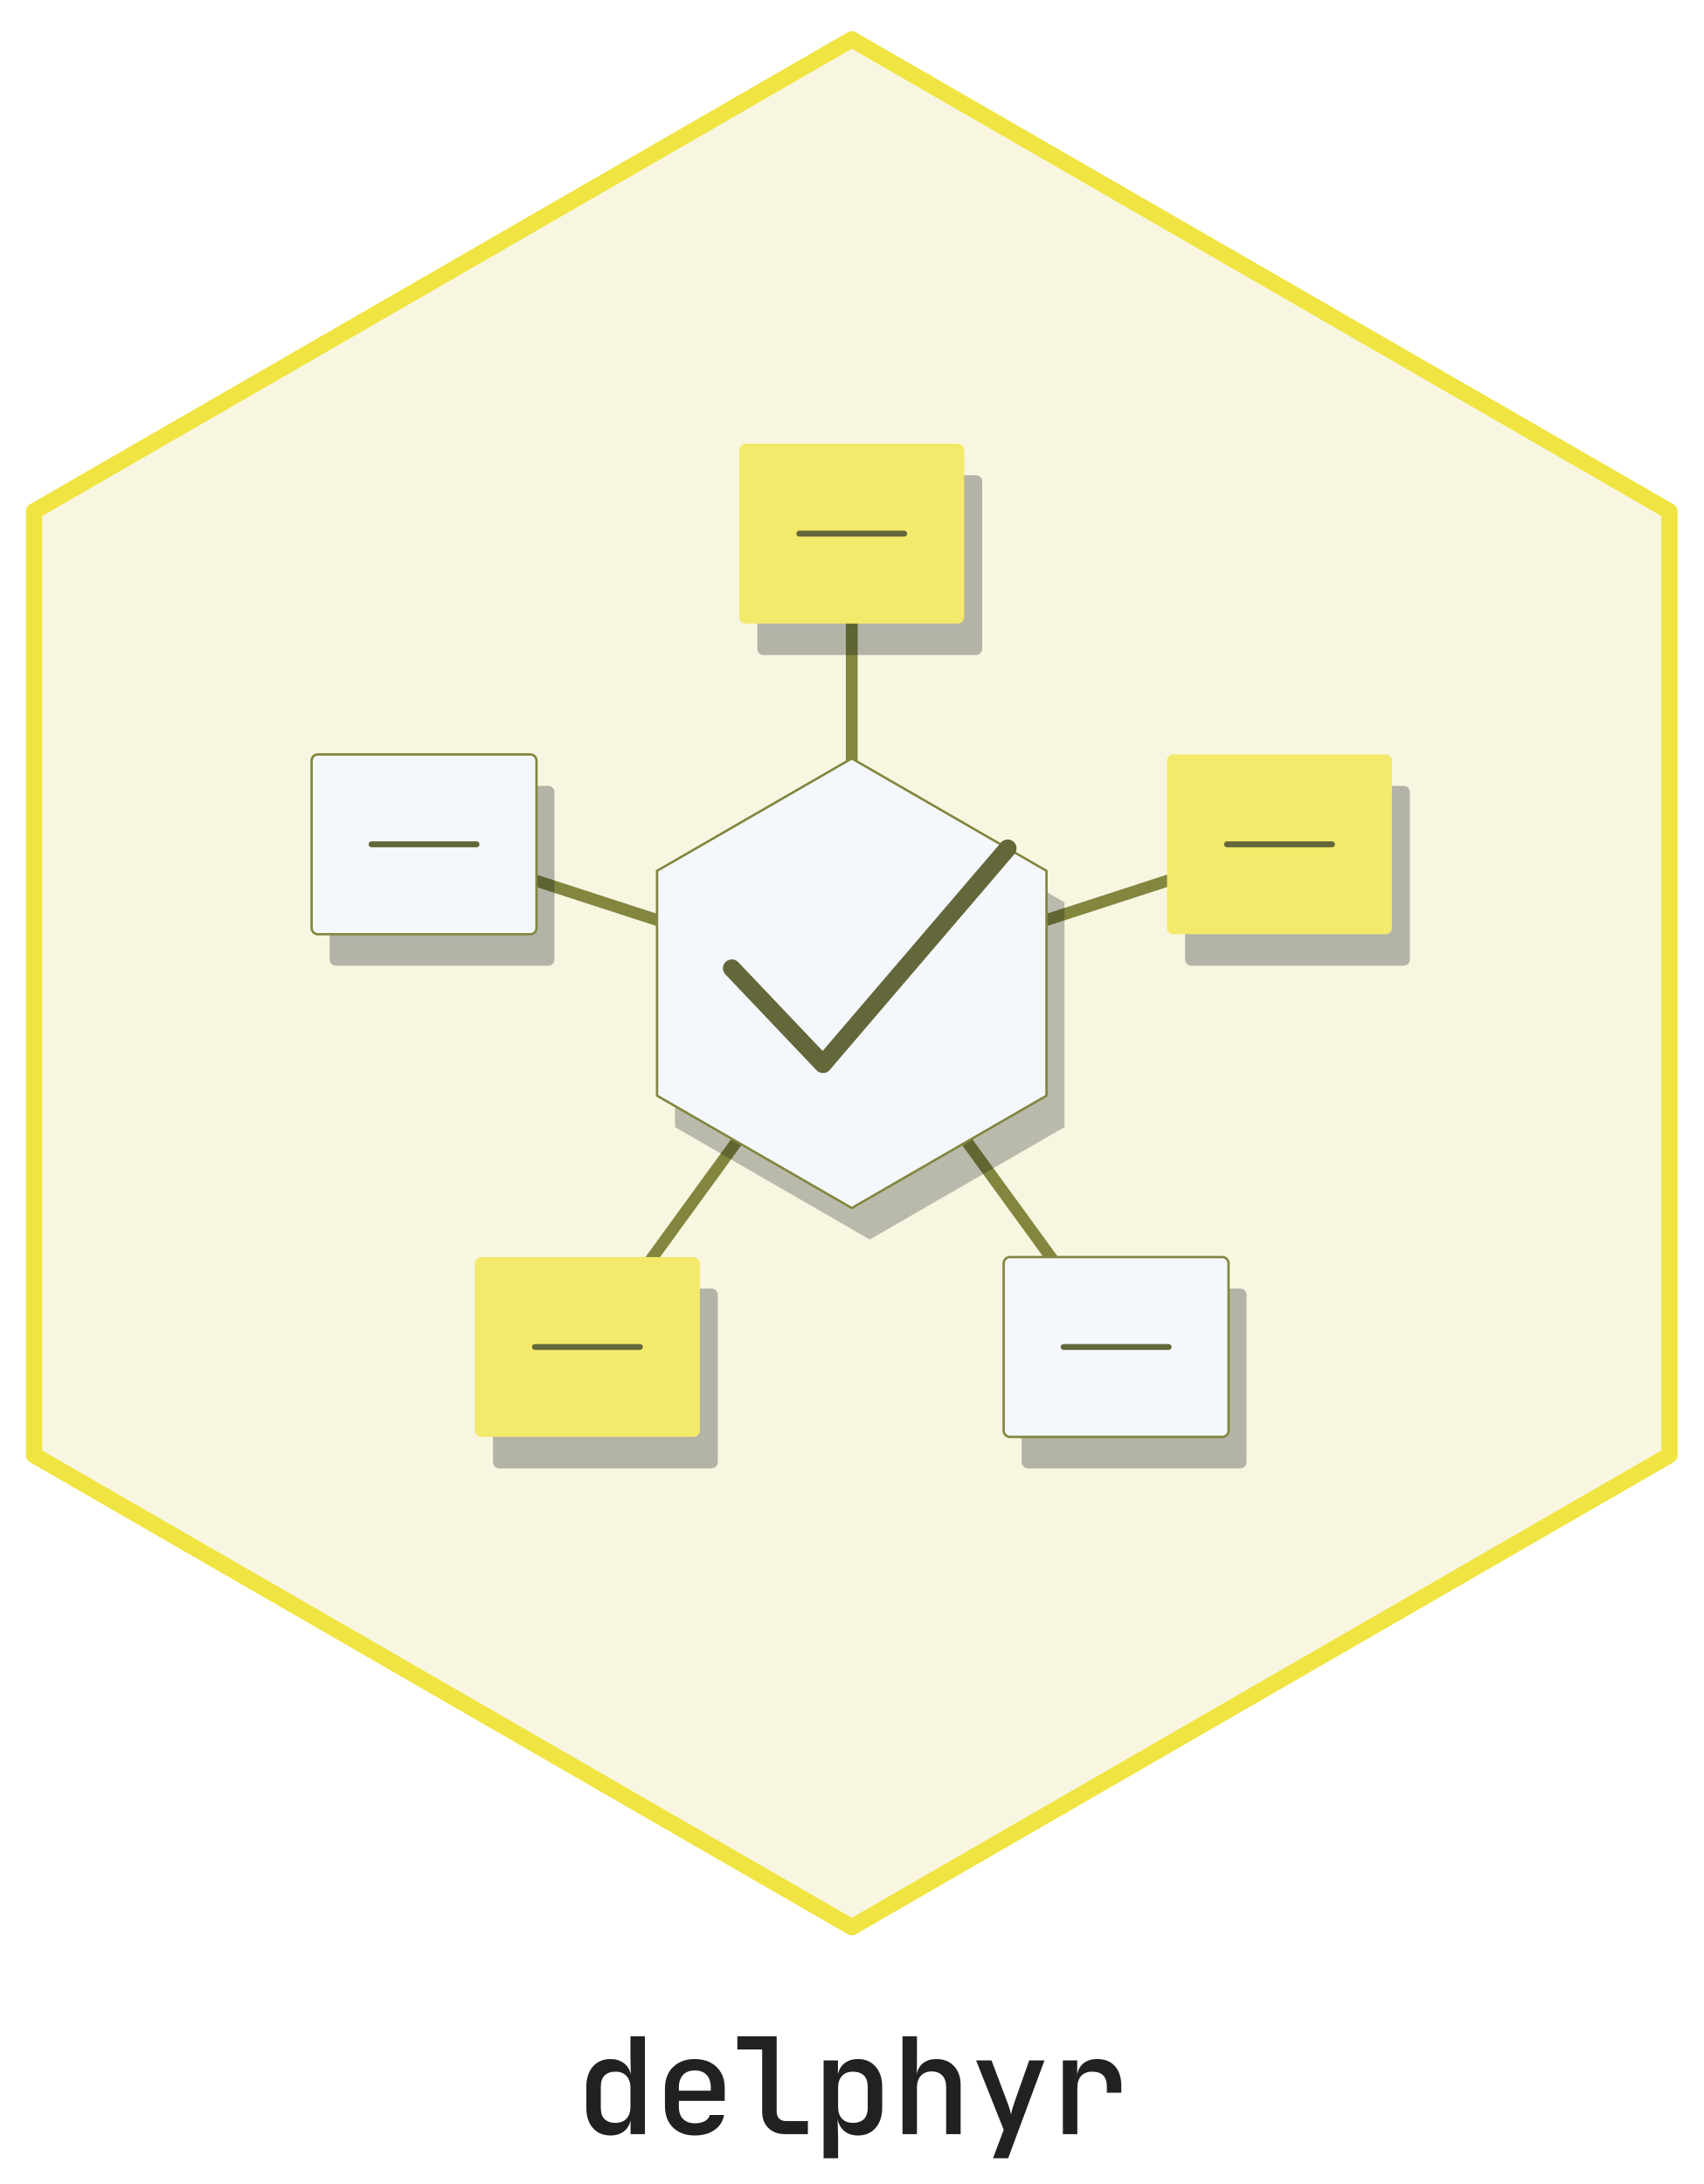
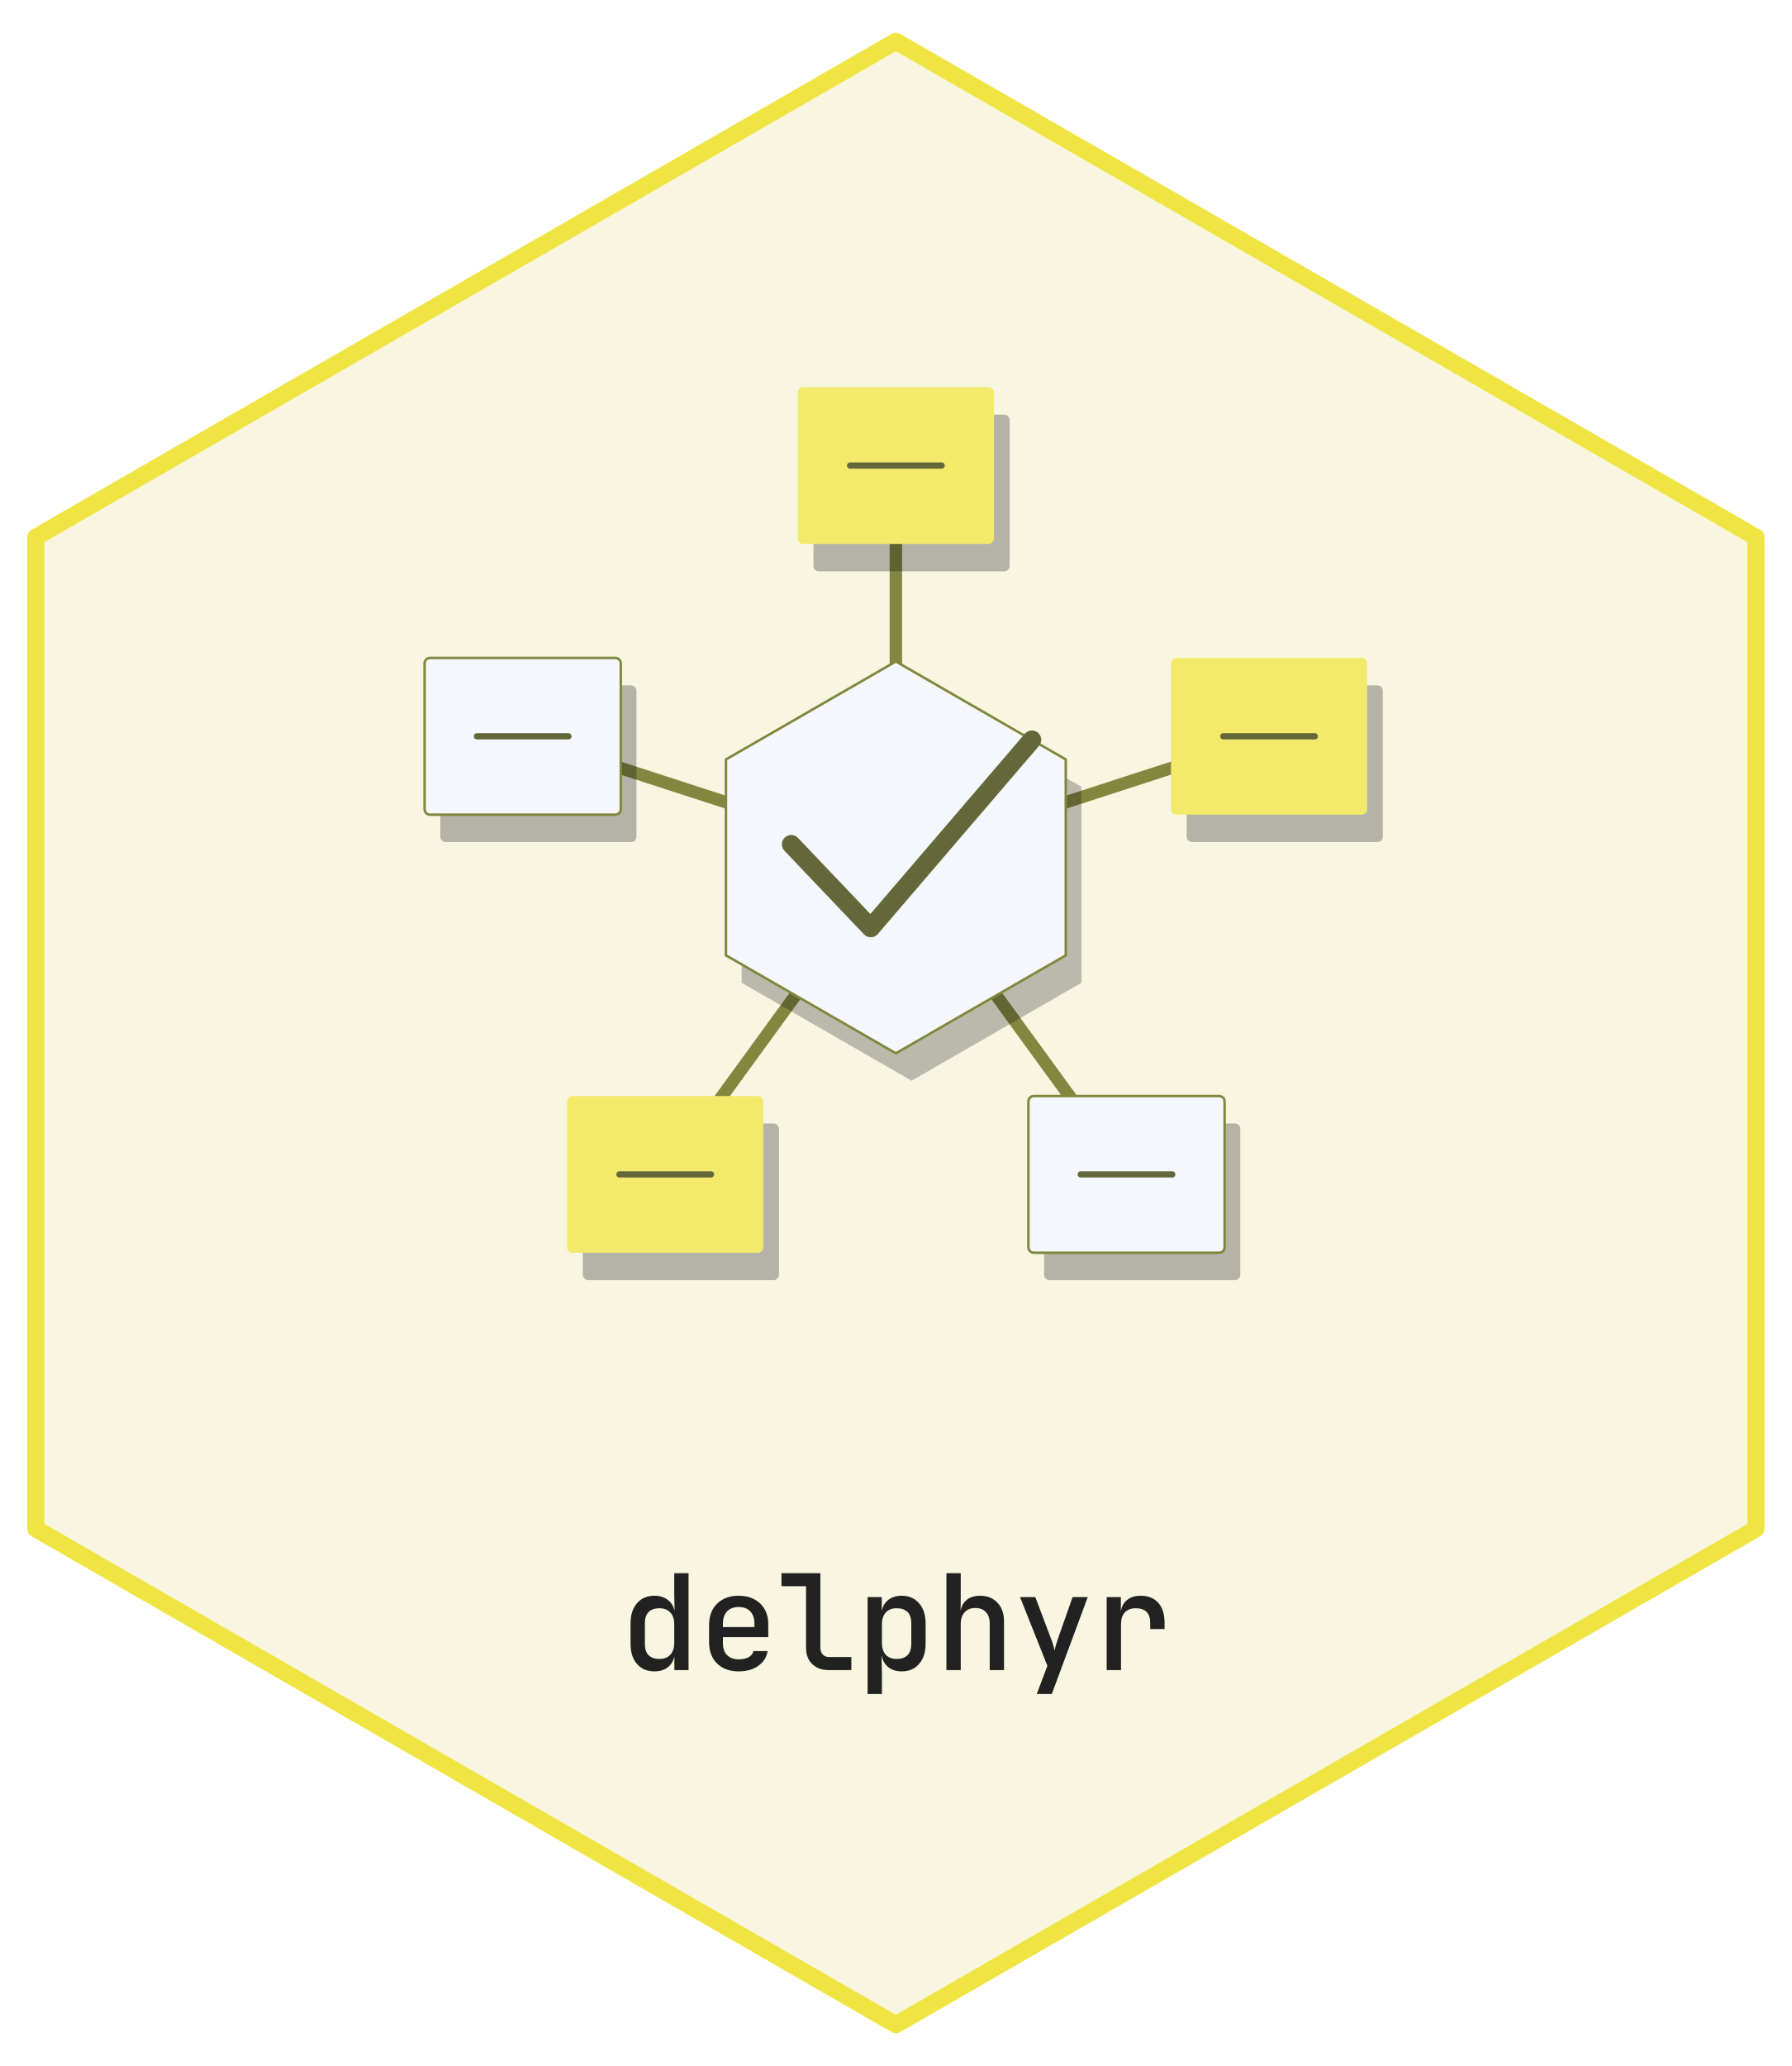
- <svg xmlns="http://www.w3.org/2000/svg" xmlns:xlink="http://www.w3.org/1999/xlink" width="432pt" height="554pt" viewBox="0 0 432 554">
+ <svg xmlns="http://www.w3.org/2000/svg" xmlns:xlink="http://www.w3.org/1999/xlink" width="432pt" height="498pt" viewBox="0 0 432 498">
  <defs>
    <g>
      <g id="glyph-0-0">
-         <path d="M 8.812 0.344 C 6.945 0.344 5.457 -0.289 4.344 -1.562 C 3.238 -2.832 2.688 -4.547 2.688 -6.703 L 2.688 -11.969 C 2.688 -14.145 3.238 -15.867 4.344 -17.141 C 5.457 -18.41 6.945 -19.047 8.812 -19.047 C 10.145 -19.047 11.27 -18.703 12.188 -18.016 C 13.102 -17.336 13.695 -16.383 13.969 -15.156 L 13.875 -19.484 L 13.875 -24.812 L 17.547 -24.812 L 17.547 0 L 13.906 0 L 13.906 -3.531 C 13.656 -2.312 13.082 -1.359 12.188 -0.672 C 11.289 0.004 10.164 0.344 8.812 0.344 Z M 10.094 -2.859 C 11.27 -2.859 12.191 -3.211 12.859 -3.922 C 13.535 -4.641 13.875 -5.656 13.875 -6.969 L 13.875 -11.766 C 13.875 -13.055 13.535 -14.055 12.859 -14.766 C 12.191 -15.484 11.27 -15.844 10.094 -15.844 C 8.914 -15.844 8 -15.531 7.344 -14.906 C 6.688 -14.281 6.359 -13.289 6.359 -11.938 L 6.359 -6.797 C 6.359 -5.41 6.688 -4.406 7.344 -3.781 C 8 -3.164 8.914 -2.859 10.094 -2.859 Z M 10.094 -2.859 " />
+         <path d="M 8.281 0.312 C 6.531 0.312 5.133 -0.281 4.094 -1.469 C 3.051 -2.664 2.531 -4.273 2.531 -6.297 L 2.531 -11.266 C 2.531 -13.316 3.051 -14.938 4.094 -16.125 C 5.133 -17.32 6.531 -17.922 8.281 -17.922 C 9.539 -17.922 10.602 -17.598 11.469 -16.953 C 12.332 -16.316 12.895 -15.422 13.156 -14.266 L 13.062 -18.344 L 13.062 -23.359 L 16.516 -23.359 L 16.516 0 L 13.094 0 L 13.094 -3.328 C 12.852 -2.172 12.312 -1.273 11.469 -0.641 C 10.625 -0.004 9.562 0.312 8.281 0.312 Z M 9.5 -2.688 C 10.613 -2.688 11.484 -3.02 12.109 -3.688 C 12.742 -4.363 13.062 -5.32 13.062 -6.562 L 13.062 -11.078 C 13.062 -12.285 12.742 -13.223 12.109 -13.891 C 11.484 -14.566 10.613 -14.906 9.5 -14.906 C 8.395 -14.906 7.531 -14.613 6.906 -14.031 C 6.289 -13.445 5.984 -12.516 5.984 -11.234 L 5.984 -6.406 C 5.984 -5.102 6.289 -4.156 6.906 -3.562 C 7.531 -2.977 8.395 -2.688 9.5 -2.688 Z M 9.5 -2.688 " />
      </g>
      <g id="glyph-0-1">
-         <path d="M 10.203 0.344 C 7.91 0.344 6.07 -0.32 4.688 -1.656 C 3.312 -3 2.625 -4.828 2.625 -7.141 L 2.625 -11.562 C 2.625 -13.875 3.312 -15.695 4.688 -17.031 C 6.07 -18.375 7.91 -19.047 10.203 -19.047 C 11.742 -19.047 13.078 -18.742 14.203 -18.141 C 15.336 -17.535 16.219 -16.688 16.844 -15.594 C 17.469 -14.508 17.781 -13.242 17.781 -11.797 L 17.781 -8.438 L 6.156 -8.438 L 6.156 -6.906 C 6.156 -5.594 6.516 -4.57 7.234 -3.844 C 7.961 -3.113 8.953 -2.75 10.203 -2.75 C 11.223 -2.75 12.07 -2.938 12.75 -3.312 C 13.426 -3.688 13.832 -4.203 13.969 -4.859 L 17.609 -4.859 C 17.359 -3.273 16.555 -2.008 15.203 -1.062 C 13.859 -0.125 12.191 0.344 10.203 0.344 Z M 6.156 -11.797 L 6.156 -11.016 L 14.25 -11.016 L 14.25 -11.828 C 14.25 -13.211 13.895 -14.281 13.188 -15.031 C 12.488 -15.781 11.492 -16.156 10.203 -16.156 C 8.91 -16.156 7.91 -15.773 7.203 -15.016 C 6.504 -14.254 6.156 -13.18 6.156 -11.797 Z M 6.156 -11.797 " />
+         <path d="M 9.594 0.312 C 7.445 0.312 5.723 -0.312 4.422 -1.562 C 3.117 -2.82 2.469 -4.539 2.469 -6.719 L 2.469 -10.875 C 2.469 -13.051 3.117 -14.77 4.422 -16.031 C 5.723 -17.289 7.445 -17.922 9.594 -17.922 C 11.051 -17.922 12.312 -17.633 13.375 -17.062 C 14.438 -16.5 15.258 -15.707 15.844 -14.688 C 16.438 -13.664 16.734 -12.473 16.734 -11.109 L 16.734 -7.938 L 5.797 -7.938 L 5.797 -6.5 C 5.797 -5.258 6.133 -4.297 6.812 -3.609 C 7.5 -2.93 8.426 -2.594 9.594 -2.594 C 10.562 -2.594 11.363 -2.766 12 -3.109 C 12.633 -3.461 13.02 -3.953 13.156 -4.578 L 16.578 -4.578 C 16.336 -3.086 15.582 -1.898 14.312 -1.016 C 13.051 -0.129 11.477 0.312 9.594 0.312 Z M 5.797 -11.109 L 5.797 -10.375 L 13.406 -10.375 L 13.406 -11.141 C 13.406 -12.441 13.07 -13.441 12.406 -14.141 C 11.75 -14.848 10.812 -15.203 9.594 -15.203 C 8.383 -15.203 7.445 -14.844 6.781 -14.125 C 6.125 -13.414 5.797 -12.41 5.797 -11.109 Z M 5.797 -11.109 " />
      </g>
      <g id="glyph-0-2">
-         <path d="M 13.094 0 C 11.32 0 9.91 -0.516 8.859 -1.547 C 7.805 -2.578 7.281 -3.953 7.281 -5.672 L 7.281 -21.484 L 0.984 -21.484 L 0.984 -24.812 L 10.953 -24.812 L 10.953 -5.75 C 10.953 -5 11.156 -4.406 11.562 -3.969 C 11.969 -3.539 12.52 -3.328 13.219 -3.328 L 18.875 -3.328 L 18.875 0 Z M 13.094 0 " />
+         <path d="M 12.312 0 C 10.656 0 9.328 -0.484 8.328 -1.453 C 7.336 -2.422 6.844 -3.719 6.844 -5.344 L 6.844 -20.219 L 0.922 -20.219 L 0.922 -23.359 L 10.297 -23.359 L 10.297 -5.406 C 10.297 -4.707 10.488 -4.156 10.875 -3.75 C 11.258 -3.344 11.785 -3.141 12.453 -3.141 L 17.766 -3.141 L 17.766 0 Z M 12.312 0 " />
      </g>
      <g id="glyph-0-3">
-         <path d="M 2.859 6.125 L 2.859 -18.703 L 6.5 -18.703 L 6.5 -15.156 C 6.75 -16.383 7.316 -17.336 8.203 -18.016 C 9.098 -18.703 10.227 -19.047 11.594 -19.047 C 13.445 -19.047 14.93 -18.406 16.047 -17.125 C 17.16 -15.844 17.719 -14.133 17.719 -12 L 17.719 -6.734 C 17.719 -4.578 17.16 -2.859 16.047 -1.578 C 14.93 -0.297 13.445 0.344 11.594 0.344 C 10.227 0.344 9.094 -0.008 8.188 -0.719 C 7.281 -1.438 6.703 -2.422 6.453 -3.672 L 6.422 -3.672 L 6.531 0.781 L 6.531 6.125 Z M 10.297 -2.859 C 11.473 -2.859 12.391 -3.164 13.047 -3.781 C 13.711 -4.406 14.047 -5.41 14.047 -6.797 L 14.047 -11.938 C 14.047 -13.289 13.711 -14.281 13.047 -14.906 C 12.391 -15.531 11.473 -15.844 10.297 -15.844 C 9.117 -15.844 8.195 -15.484 7.531 -14.766 C 6.863 -14.055 6.531 -13.055 6.531 -11.766 L 6.531 -6.969 C 6.531 -5.656 6.863 -4.641 7.531 -3.922 C 8.195 -3.211 9.117 -2.859 10.297 -2.859 Z M 10.297 -2.859 " />
+         <path d="M 2.688 5.766 L 2.688 -17.594 L 6.109 -17.594 L 6.109 -14.266 C 6.348 -15.422 6.883 -16.316 7.719 -16.953 C 8.562 -17.598 9.625 -17.922 10.906 -17.922 C 12.656 -17.922 14.051 -17.316 15.094 -16.109 C 16.145 -14.898 16.672 -13.297 16.672 -11.297 L 16.672 -6.344 C 16.672 -4.312 16.145 -2.691 15.094 -1.484 C 14.051 -0.285 12.656 0.312 10.906 0.312 C 9.625 0.312 8.555 -0.02 7.703 -0.688 C 6.859 -1.363 6.316 -2.285 6.078 -3.453 L 6.047 -3.453 L 6.141 0.734 L 6.141 5.766 Z M 9.703 -2.688 C 10.805 -2.688 11.664 -2.977 12.281 -3.562 C 12.906 -4.156 13.219 -5.102 13.219 -6.406 L 13.219 -11.234 C 13.219 -12.516 12.906 -13.445 12.281 -14.031 C 11.664 -14.613 10.805 -14.906 9.703 -14.906 C 8.586 -14.906 7.711 -14.566 7.078 -13.891 C 6.453 -13.223 6.141 -12.285 6.141 -11.078 L 6.141 -6.562 C 6.141 -5.32 6.453 -4.363 7.078 -3.688 C 7.711 -3.02 8.586 -2.688 9.703 -2.688 Z M 9.703 -2.688 " />
      </g>
      <g id="glyph-0-4">
-         <path d="M 2.859 0 L 2.859 -24.812 L 6.531 -24.812 L 6.531 -18.703 L 6.5 -15.125 C 6.676 -16.352 7.203 -17.312 8.078 -18 C 8.953 -18.695 10.086 -19.047 11.484 -19.047 C 13.348 -19.047 14.832 -18.445 15.938 -17.25 C 17.051 -16.062 17.609 -14.457 17.609 -12.438 L 17.609 0 L 13.938 0 L 13.938 -11.938 C 13.938 -13.207 13.609 -14.188 12.953 -14.875 C 12.297 -15.562 11.398 -15.906 10.266 -15.906 C 9.109 -15.906 8.195 -15.539 7.531 -14.812 C 6.863 -14.094 6.531 -13.086 6.531 -11.797 L 6.531 0 Z M 2.859 0 " />
+         <path d="M 2.688 0 L 2.688 -23.359 L 6.141 -23.359 L 6.141 -17.594 L 6.109 -14.234 C 6.285 -15.391 6.781 -16.289 7.594 -16.938 C 8.414 -17.594 9.488 -17.922 10.812 -17.922 C 12.562 -17.922 13.957 -17.359 15 -16.234 C 16.051 -15.117 16.578 -13.613 16.578 -11.719 L 16.578 0 L 13.125 0 L 13.125 -11.234 C 13.125 -12.43 12.812 -13.352 12.188 -14 C 11.57 -14.645 10.727 -14.969 9.656 -14.969 C 8.57 -14.969 7.711 -14.625 7.078 -13.938 C 6.453 -13.258 6.141 -12.316 6.141 -11.109 L 6.141 0 Z M 2.688 0 " />
      </g>
      <g id="glyph-0-5">
-         <path d="M 5.812 6.125 L 8.531 -1.094 L 1.531 -18.703 L 5.438 -18.703 L 9.422 -8.156 C 9.617 -7.656 9.805 -7.109 9.984 -6.516 C 10.172 -5.93 10.301 -5.414 10.375 -4.969 C 10.457 -5.414 10.582 -5.93 10.75 -6.516 C 10.926 -7.109 11.102 -7.656 11.281 -8.156 L 15 -18.703 L 18.875 -18.703 L 9.656 6.125 Z M 5.812 6.125 " />
+         <path d="M 5.469 5.766 L 8.031 -1.031 L 1.438 -17.594 L 5.125 -17.594 L 8.859 -7.688 C 9.055 -7.207 9.238 -6.691 9.406 -6.141 C 9.57 -5.586 9.691 -5.098 9.766 -4.672 C 9.848 -5.098 9.969 -5.586 10.125 -6.141 C 10.289 -6.691 10.457 -7.207 10.625 -7.688 L 14.109 -17.594 L 17.766 -17.594 L 9.094 5.766 Z M 5.469 5.766 " />
      </g>
      <g id="glyph-0-6">
-         <path d="M 3.531 0 L 3.531 -18.703 L 7.172 -18.703 L 7.172 -15.031 C 7.359 -16.27 7.891 -17.25 8.766 -17.969 C 9.648 -18.688 10.82 -19.047 12.281 -19.047 C 14.195 -19.047 15.688 -18.441 16.75 -17.234 C 17.82 -16.035 18.359 -14.348 18.359 -12.172 L 18.359 -10.5 L 14.688 -10.5 L 14.688 -12.062 C 14.688 -14.582 13.453 -15.844 10.984 -15.844 C 9.754 -15.844 8.816 -15.484 8.172 -14.766 C 7.523 -14.055 7.203 -13.02 7.203 -11.656 L 7.203 0 Z M 3.531 0 " />
+         <path d="M 3.328 0 L 3.328 -17.594 L 6.75 -17.594 L 6.75 -14.141 C 6.926 -15.316 7.426 -16.238 8.25 -16.906 C 9.082 -17.582 10.18 -17.922 11.547 -17.922 C 13.359 -17.922 14.766 -17.352 15.766 -16.219 C 16.773 -15.094 17.281 -13.504 17.281 -11.453 L 17.281 -9.891 L 13.828 -9.891 L 13.828 -11.359 C 13.828 -13.723 12.664 -14.906 10.344 -14.906 C 9.188 -14.906 8.301 -14.566 7.688 -13.891 C 7.082 -13.223 6.781 -12.25 6.781 -10.969 L 6.781 0 Z M 3.328 0 " />
      </g>
    </g>
  </defs>
-   <path fill-rule="nonzero" fill="rgb(97.255%, 96.471%, 87.843%)" fill-opacity="1" stroke-width="4.125" stroke-linecap="round" stroke-linejoin="round" stroke="rgb(94.118%, 89.412%, 25.882%)" stroke-opacity="1" stroke-miterlimit="10" d="M 216 9.977 L 423.359 129.695 L 423.359 369.133 L 216 488.855 L 8.641 369.133 L 8.641 129.695 Z M 216 9.977 " />
-   <path fill="none" stroke-width="3" stroke-linecap="round" stroke-linejoin="round" stroke="rgb(50.98%, 52.549%, 24.314%)" stroke-opacity="1" stroke-miterlimit="10" d="M 216 249.414 L 216 135.367 " />
-   <path fill-rule="nonzero" fill="rgb(1.176%, 3.922%, 7.059%)" fill-opacity="0.278" d="M 193.648 166.16 L 247.477 166.16 L 247.414 166.16 L 247.668 166.148 L 247.922 166.098 L 248.16 166.008 L 248.383 165.879 L 248.582 165.715 L 248.754 165.523 L 248.891 165.305 L 248.992 165.07 L 249.055 164.82 L 249.074 164.562 L 249.074 122.137 L 249.055 121.883 L 248.992 121.633 L 248.891 121.395 L 248.754 121.18 L 248.582 120.984 L 248.383 120.824 L 248.16 120.695 L 247.922 120.605 L 247.668 120.551 L 247.477 120.543 L 193.648 120.543 L 193.84 120.551 L 193.582 120.543 L 193.328 120.574 L 193.082 120.645 L 192.848 120.754 L 192.637 120.902 L 192.453 121.078 L 192.297 121.285 L 192.176 121.512 L 192.098 121.754 L 192.055 122.008 L 192.051 122.137 L 192.051 164.562 L 192.055 164.434 L 192.055 164.691 L 192.098 164.945 L 192.176 165.188 L 192.297 165.418 L 192.453 165.621 L 192.637 165.801 L 192.848 165.945 L 193.082 166.055 L 193.328 166.129 L 193.582 166.16 Z M 193.648 166.16 " />
-   <path fill-rule="nonzero" fill="rgb(95.294%, 91.373%, 41.961%)" fill-opacity="1" d="M 189.086 158.176 L 242.914 158.176 L 242.852 158.176 L 243.109 158.164 L 243.359 158.113 L 243.602 158.023 L 243.824 157.895 L 244.02 157.73 L 244.191 157.539 L 244.328 157.32 L 244.43 157.086 L 244.492 156.836 L 244.512 156.582 L 244.512 114.156 L 244.492 113.898 L 244.43 113.648 L 244.328 113.414 L 244.191 113.195 L 244.02 113.004 L 243.824 112.84 L 243.602 112.711 L 243.359 112.621 L 243.109 112.57 L 242.914 112.559 L 189.086 112.559 L 189.277 112.57 L 189.02 112.559 L 188.766 112.59 L 188.52 112.66 L 188.285 112.773 L 188.074 112.918 L 187.891 113.094 L 187.734 113.301 L 187.617 113.527 L 187.535 113.773 L 187.492 114.027 L 187.488 114.156 L 187.488 156.582 L 187.492 156.453 L 187.492 156.707 L 187.535 156.961 L 187.617 157.207 L 187.734 157.434 L 187.891 157.641 L 188.074 157.816 L 188.285 157.965 L 188.52 158.074 L 188.766 158.145 L 189.02 158.176 Z M 189.086 158.176 " />
-   <path fill="none" stroke-width="1.5" stroke-linecap="round" stroke-linejoin="round" stroke="rgb(38.824%, 40.392%, 22.353%)" stroke-opacity="1" stroke-miterlimit="10" d="M 202.695 135.367 L 229.305 135.367 " />
-   <path fill="none" stroke-width="3" stroke-linecap="round" stroke-linejoin="round" stroke="rgb(50.98%, 52.549%, 24.314%)" stroke-opacity="1" stroke-miterlimit="10" d="M 216 249.414 L 107.535 214.172 " />
-   <path fill-rule="nonzero" fill="rgb(1.176%, 3.922%, 7.059%)" fill-opacity="0.278" d="M 85.18 244.965 L 139.012 244.965 L 138.945 244.965 L 139.203 244.953 L 139.457 244.902 L 139.695 244.812 L 139.918 244.684 L 140.117 244.52 L 140.289 244.328 L 140.426 244.109 L 140.527 243.875 L 140.586 243.625 L 140.609 243.367 L 140.609 200.941 L 140.586 200.688 L 140.527 200.438 L 140.426 200.199 L 140.289 199.984 L 140.117 199.793 L 139.918 199.629 L 139.695 199.5 L 139.457 199.41 L 139.203 199.359 L 139.012 199.348 L 85.18 199.348 L 85.371 199.359 L 85.117 199.348 L 84.859 199.379 L 84.613 199.449 L 84.383 199.559 L 84.172 199.707 L 83.984 199.883 L 83.832 200.09 L 83.711 200.316 L 83.629 200.562 L 83.59 200.816 L 83.582 200.941 L 83.582 243.367 L 83.59 243.242 L 83.59 243.496 L 83.629 243.75 L 83.711 243.996 L 83.832 244.223 L 83.984 244.426 L 84.172 244.605 L 84.383 244.75 L 84.613 244.863 L 84.859 244.934 L 85.117 244.965 Z M 85.18 244.965 " />
-   <path fill-rule="nonzero" fill="rgb(95.686%, 97.255%, 98.824%)" fill-opacity="1" stroke-width="0.6" stroke-linecap="round" stroke-linejoin="round" stroke="rgb(50.98%, 52.549%, 24.314%)" stroke-opacity="1" stroke-miterlimit="10" d="M 80.617 236.98 L 134.449 236.98 L 134.387 236.98 L 134.641 236.969 L 134.895 236.918 L 135.133 236.828 L 135.355 236.699 L 135.555 236.535 L 135.727 236.344 L 135.863 236.129 L 135.965 235.891 L 136.023 235.641 L 136.047 235.387 L 136.047 192.961 L 136.023 192.703 L 135.965 192.453 L 135.863 192.219 L 135.727 192 L 135.555 191.809 L 135.355 191.645 L 135.133 191.516 L 134.895 191.426 L 134.641 191.375 L 134.449 191.363 L 80.617 191.363 L 80.812 191.375 L 80.555 191.363 L 80.301 191.395 L 80.051 191.465 L 79.82 191.578 L 79.609 191.723 L 79.422 191.902 L 79.27 192.105 L 79.148 192.332 L 79.066 192.578 L 79.027 192.832 L 79.023 192.961 L 79.023 235.387 L 79.027 235.258 L 79.027 235.516 L 79.066 235.77 L 79.148 236.012 L 79.27 236.238 L 79.422 236.445 L 79.609 236.621 L 79.82 236.77 L 80.051 236.879 L 80.301 236.949 L 80.555 236.98 Z M 80.617 236.98 " />
-   <path fill="none" stroke-width="1.5" stroke-linecap="round" stroke-linejoin="round" stroke="rgb(38.824%, 40.392%, 22.353%)" stroke-opacity="1" stroke-miterlimit="10" d="M 94.227 214.172 L 120.84 214.172 " />
-   <path fill="none" stroke-width="3" stroke-linecap="round" stroke-linejoin="round" stroke="rgb(50.98%, 52.549%, 24.314%)" stroke-opacity="1" stroke-miterlimit="10" d="M 216 249.414 L 148.965 341.684 " />
-   <path fill-rule="nonzero" fill="rgb(1.176%, 3.922%, 7.059%)" fill-opacity="0.278" d="M 126.609 372.477 L 180.441 372.477 L 180.379 372.473 L 180.633 372.465 L 180.887 372.41 L 181.125 372.32 L 181.348 372.191 L 181.547 372.031 L 181.719 371.836 L 181.855 371.621 L 181.957 371.383 L 182.016 371.133 L 182.039 370.879 L 182.039 328.453 L 182.016 328.195 L 181.957 327.945 L 181.855 327.711 L 181.719 327.492 L 181.547 327.301 L 181.348 327.137 L 181.125 327.012 L 180.887 326.918 L 180.633 326.867 L 180.441 326.855 L 126.609 326.855 L 126.805 326.867 L 126.547 326.855 L 126.293 326.887 L 126.043 326.961 L 125.812 327.07 L 125.602 327.215 L 125.414 327.395 L 125.262 327.598 L 125.141 327.828 L 125.062 328.07 L 125.02 328.324 L 125.016 328.453 L 125.016 370.879 L 125.02 370.75 L 125.02 371.008 L 125.062 371.262 L 125.141 371.504 L 125.262 371.73 L 125.414 371.938 L 125.602 372.113 L 125.812 372.262 L 126.043 372.371 L 126.293 372.441 L 126.547 372.473 Z M 126.609 372.477 " />
-   <path fill-rule="nonzero" fill="rgb(95.294%, 91.373%, 41.961%)" fill-opacity="1" d="M 122.051 364.492 L 175.879 364.492 L 175.816 364.492 L 176.07 364.48 L 176.324 364.43 L 176.562 364.336 L 176.785 364.211 L 176.984 364.047 L 177.156 363.855 L 177.293 363.637 L 177.395 363.402 L 177.457 363.152 L 177.477 362.895 L 177.477 320.469 L 177.457 320.215 L 177.395 319.965 L 177.293 319.727 L 177.156 319.512 L 176.984 319.316 L 176.785 319.156 L 176.562 319.027 L 176.324 318.934 L 176.07 318.883 L 175.879 318.871 L 122.051 318.871 L 122.242 318.883 L 121.984 318.875 L 121.73 318.906 L 121.484 318.977 L 121.25 319.086 L 121.039 319.23 L 120.855 319.41 L 120.699 319.617 L 120.578 319.844 L 120.5 320.086 L 120.457 320.34 L 120.453 320.469 L 120.453 362.895 L 120.457 362.766 L 120.457 363.023 L 120.5 363.277 L 120.578 363.52 L 120.699 363.75 L 120.855 363.953 L 121.039 364.133 L 121.25 364.277 L 121.484 364.387 L 121.73 364.461 L 121.984 364.492 Z M 122.051 364.492 " />
-   <path fill="none" stroke-width="1.5" stroke-linecap="round" stroke-linejoin="round" stroke="rgb(38.824%, 40.392%, 22.353%)" stroke-opacity="1" stroke-miterlimit="10" d="M 135.66 341.684 L 162.27 341.684 " />
-   <path fill="none" stroke-width="3" stroke-linecap="round" stroke-linejoin="round" stroke="rgb(50.98%, 52.549%, 24.314%)" stroke-opacity="1" stroke-miterlimit="10" d="M 216 249.414 L 283.035 341.684 " />
-   <path fill-rule="nonzero" fill="rgb(1.176%, 3.922%, 7.059%)" fill-opacity="0.278" d="M 260.684 372.477 L 314.512 372.477 L 314.449 372.473 L 314.707 372.465 L 314.957 372.41 L 315.199 372.32 L 315.422 372.191 L 315.617 372.031 L 315.789 371.836 L 315.926 371.621 L 316.027 371.383 L 316.09 371.133 L 316.109 370.879 L 316.109 328.453 L 316.09 328.195 L 316.027 327.945 L 315.926 327.711 L 315.789 327.492 L 315.617 327.301 L 315.422 327.137 L 315.199 327.012 L 314.957 326.918 L 314.707 326.867 L 314.512 326.855 L 260.684 326.855 L 260.875 326.867 L 260.617 326.855 L 260.363 326.887 L 260.117 326.961 L 259.883 327.07 L 259.672 327.215 L 259.488 327.395 L 259.332 327.598 L 259.215 327.828 L 259.133 328.07 L 259.09 328.324 L 259.086 328.453 L 259.086 370.879 L 259.09 370.75 L 259.09 371.008 L 259.133 371.262 L 259.215 371.504 L 259.332 371.73 L 259.488 371.938 L 259.672 372.113 L 259.883 372.262 L 260.117 372.371 L 260.363 372.441 L 260.617 372.473 Z M 260.684 372.477 " />
-   <path fill-rule="nonzero" fill="rgb(95.686%, 97.255%, 98.824%)" fill-opacity="1" stroke-width="0.6" stroke-linecap="round" stroke-linejoin="round" stroke="rgb(50.98%, 52.549%, 24.314%)" stroke-opacity="1" stroke-miterlimit="10" d="M 256.121 364.492 L 309.949 364.492 L 309.887 364.492 L 310.145 364.48 L 310.395 364.43 L 310.637 364.336 L 310.859 364.211 L 311.059 364.047 L 311.227 363.855 L 311.363 363.637 L 311.465 363.402 L 311.527 363.152 L 311.547 362.895 L 311.547 320.469 L 311.527 320.215 L 311.465 319.965 L 311.363 319.727 L 311.227 319.512 L 311.059 319.316 L 310.859 319.156 L 310.637 319.027 L 310.395 318.934 L 310.145 318.883 L 309.949 318.871 L 256.121 318.871 L 256.312 318.883 L 256.055 318.875 L 255.801 318.906 L 255.555 318.977 L 255.32 319.086 L 255.109 319.23 L 254.926 319.41 L 254.77 319.617 L 254.652 319.844 L 254.57 320.086 L 254.527 320.34 L 254.523 320.469 L 254.523 362.895 L 254.527 362.766 L 254.527 363.023 L 254.57 363.277 L 254.652 363.52 L 254.77 363.75 L 254.926 363.953 L 255.109 364.133 L 255.32 364.277 L 255.555 364.387 L 255.801 364.461 L 256.055 364.492 Z M 256.121 364.492 " />
-   <path fill="none" stroke-width="1.5" stroke-linecap="round" stroke-linejoin="round" stroke="rgb(38.824%, 40.392%, 22.353%)" stroke-opacity="1" stroke-miterlimit="10" d="M 269.73 341.684 L 296.34 341.684 " />
-   <path fill="none" stroke-width="3" stroke-linecap="round" stroke-linejoin="round" stroke="rgb(50.98%, 52.549%, 24.314%)" stroke-opacity="1" stroke-miterlimit="10" d="M 216 249.414 L 324.465 214.172 " />
-   <path fill-rule="nonzero" fill="rgb(1.176%, 3.922%, 7.059%)" fill-opacity="0.278" d="M 302.113 244.965 L 355.941 244.965 L 355.879 244.965 L 356.137 244.953 L 356.387 244.902 L 356.629 244.812 L 356.852 244.684 L 357.051 244.52 L 357.219 244.328 L 357.355 244.109 L 357.457 243.875 L 357.52 243.625 L 357.539 243.367 L 357.539 200.941 L 357.52 200.688 L 357.457 200.438 L 357.355 200.199 L 357.219 199.984 L 357.051 199.793 L 356.852 199.629 L 356.629 199.5 L 356.387 199.41 L 356.137 199.359 L 355.941 199.348 L 302.113 199.348 L 302.305 199.359 L 302.047 199.348 L 301.793 199.379 L 301.547 199.449 L 301.312 199.559 L 301.102 199.707 L 300.918 199.883 L 300.762 200.09 L 300.645 200.316 L 300.562 200.562 L 300.52 200.816 L 300.516 200.941 L 300.516 243.367 L 300.52 243.242 L 300.52 243.496 L 300.562 243.75 L 300.645 243.996 L 300.762 244.223 L 300.918 244.426 L 301.102 244.605 L 301.312 244.75 L 301.547 244.863 L 301.793 244.934 L 302.047 244.965 Z M 302.113 244.965 " />
-   <path fill-rule="nonzero" fill="rgb(95.294%, 91.373%, 41.961%)" fill-opacity="1" d="M 297.551 236.98 L 351.383 236.98 L 351.316 236.98 L 351.574 236.969 L 351.824 236.918 L 352.066 236.828 L 352.289 236.699 L 352.488 236.535 L 352.656 236.344 L 352.797 236.129 L 352.895 235.891 L 352.957 235.641 L 352.977 235.387 L 352.977 192.961 L 352.957 192.703 L 352.895 192.453 L 352.797 192.219 L 352.656 192 L 352.488 191.809 L 352.289 191.645 L 352.066 191.516 L 351.824 191.426 L 351.574 191.375 L 351.383 191.363 L 297.551 191.363 L 297.742 191.375 L 297.488 191.363 L 297.23 191.395 L 296.984 191.465 L 296.754 191.578 L 296.539 191.723 L 296.355 191.902 L 296.203 192.105 L 296.082 192.332 L 296 192.578 L 295.961 192.832 L 295.953 192.961 L 295.953 235.387 L 295.961 235.258 L 295.961 235.516 L 296 235.77 L 296.082 236.012 L 296.203 236.238 L 296.355 236.445 L 296.539 236.621 L 296.754 236.77 L 296.984 236.879 L 297.23 236.949 L 297.488 236.98 Z M 297.551 236.98 " />
-   <path fill="none" stroke-width="1.5" stroke-linecap="round" stroke-linejoin="round" stroke="rgb(38.824%, 40.392%, 22.353%)" stroke-opacity="1" stroke-miterlimit="10" d="M 311.16 214.172 L 337.773 214.172 " />
-   <path fill-rule="nonzero" fill="rgb(1.176%, 3.922%, 7.059%)" fill-opacity="0.251" d="M 220.562 200.375 L 171.176 228.887 L 171.176 285.91 L 220.562 314.422 L 269.945 285.91 L 269.945 228.887 Z M 220.562 200.375 " />
-   <path fill-rule="nonzero" fill="rgb(95.686%, 97.255%, 98.824%)" fill-opacity="1" stroke-width="0.6" stroke-linecap="round" stroke-linejoin="round" stroke="rgb(50.98%, 52.549%, 24.314%)" stroke-opacity="1" stroke-miterlimit="10" d="M 216 192.391 L 166.617 220.902 L 166.617 277.926 L 216 306.438 L 265.383 277.926 L 265.383 220.902 Z M 216 192.391 " />
-   <path fill="none" stroke-width="4.5" stroke-linecap="round" stroke-linejoin="round" stroke="rgb(38.824%, 40.392%, 22.353%)" stroke-opacity="1" stroke-miterlimit="10" d="M 185.586 245.613 L 208.699 269.945 L 255.535 215.199 " />
+   <path fill-rule="nonzero" fill="rgb(97.255%, 96.471%, 87.843%)" fill-opacity="1" stroke-width="4.125" stroke-linecap="round" stroke-linejoin="round" stroke="rgb(94.118%, 89.412%, 25.882%)" stroke-opacity="1" stroke-miterlimit="10" d="M 216 9.961 L 423.359 129.48 L 423.359 368.52 L 216 488.039 L 8.641 368.52 L 8.641 129.48 Z M 216 9.961 " />
+   <path fill="none" stroke-width="3" stroke-linecap="round" stroke-linejoin="round" stroke="rgb(50.98%, 52.549%, 24.314%)" stroke-opacity="1" stroke-miterlimit="10" d="M 216 206.672 L 216 112.219 " />
+   <path fill-rule="nonzero" fill="rgb(1.176%, 3.922%, 7.059%)" fill-opacity="0.278" d="M 197.453 137.723 L 242.113 137.723 L 242.062 137.719 L 242.273 137.711 L 242.48 137.668 L 242.68 137.594 L 242.863 137.488 L 243.031 137.352 L 243.172 137.191 L 243.285 137.012 L 243.367 136.816 L 243.418 136.609 L 243.438 136.398 L 243.438 101.262 L 243.418 101.051 L 243.367 100.844 L 243.285 100.648 L 243.172 100.469 L 243.031 100.309 L 242.863 100.176 L 242.68 100.07 L 242.48 99.992 L 242.273 99.949 L 242.113 99.941 L 197.453 99.941 L 197.613 99.949 L 197.402 99.941 L 197.191 99.969 L 196.984 100.027 L 196.793 100.117 L 196.617 100.238 L 196.465 100.387 L 196.336 100.555 L 196.238 100.746 L 196.172 100.945 L 196.137 101.156 L 196.133 101.262 L 196.133 136.398 L 196.137 136.293 L 196.137 136.504 L 196.172 136.715 L 196.238 136.918 L 196.336 137.105 L 196.465 137.277 L 196.617 137.422 L 196.793 137.543 L 196.984 137.637 L 197.191 137.695 L 197.402 137.719 Z M 197.453 137.723 " />
+   <path fill-rule="nonzero" fill="rgb(95.294%, 91.373%, 41.961%)" fill-opacity="1" d="M 193.672 131.109 L 238.328 131.109 L 238.277 131.109 L 238.488 131.102 L 238.699 131.059 L 238.898 130.98 L 239.082 130.875 L 239.246 130.742 L 239.387 130.582 L 239.5 130.402 L 239.582 130.207 L 239.637 130 L 239.652 129.789 L 239.652 94.652 L 239.637 94.441 L 239.582 94.234 L 239.5 94.039 L 239.387 93.855 L 239.246 93.699 L 239.082 93.562 L 238.898 93.457 L 238.699 93.383 L 238.488 93.34 L 238.328 93.328 L 193.672 93.328 L 193.828 93.34 L 193.617 93.332 L 193.406 93.355 L 193.203 93.414 L 193.008 93.508 L 192.836 93.629 L 192.68 93.773 L 192.551 93.945 L 192.453 94.133 L 192.387 94.336 L 192.352 94.547 L 192.348 94.652 L 192.348 129.789 L 192.352 129.68 L 192.352 129.895 L 192.387 130.105 L 192.453 130.305 L 192.551 130.492 L 192.68 130.664 L 192.836 130.812 L 193.008 130.934 L 193.203 131.023 L 193.406 131.082 L 193.617 131.109 Z M 193.672 131.109 " />
+   <path fill="none" stroke-width="1.5" stroke-linecap="round" stroke-linejoin="round" stroke="rgb(38.824%, 40.392%, 22.353%)" stroke-opacity="1" stroke-miterlimit="10" d="M 204.961 112.219 L 227.039 112.219 " />
+   <path fill="none" stroke-width="3" stroke-linecap="round" stroke-linejoin="round" stroke="rgb(50.98%, 52.549%, 24.314%)" stroke-opacity="1" stroke-miterlimit="10" d="M 216 206.672 L 126.023 177.484 " />
+   <path fill-rule="nonzero" fill="rgb(1.176%, 3.922%, 7.059%)" fill-opacity="0.278" d="M 107.477 202.984 L 152.137 202.984 L 152.082 202.984 L 152.297 202.977 L 152.504 202.934 L 152.703 202.855 L 152.887 202.75 L 153.051 202.617 L 153.195 202.457 L 153.309 202.277 L 153.391 202.082 L 153.441 201.875 L 153.457 201.664 L 153.457 166.527 L 153.441 166.316 L 153.391 166.109 L 153.309 165.914 L 153.195 165.734 L 153.051 165.574 L 152.887 165.438 L 152.703 165.332 L 152.504 165.258 L 152.297 165.215 L 152.137 165.203 L 107.477 165.203 L 107.637 165.215 L 107.422 165.207 L 107.211 165.23 L 107.008 165.289 L 106.816 165.383 L 106.641 165.504 L 106.488 165.648 L 106.359 165.82 L 106.262 166.008 L 106.191 166.211 L 106.16 166.422 L 106.156 166.527 L 106.156 201.664 L 106.16 201.555 L 106.16 201.77 L 106.191 201.98 L 106.262 202.18 L 106.359 202.371 L 106.488 202.539 L 106.641 202.688 L 106.816 202.809 L 107.008 202.898 L 107.211 202.957 L 107.422 202.984 Z M 107.477 202.984 " />
+   <path fill-rule="nonzero" fill="rgb(95.686%, 97.255%, 98.824%)" fill-opacity="1" stroke-width="0.6" stroke-linecap="round" stroke-linejoin="round" stroke="rgb(50.98%, 52.549%, 24.314%)" stroke-opacity="1" stroke-miterlimit="10" d="M 103.691 196.375 L 148.352 196.375 L 148.301 196.371 L 148.512 196.363 L 148.719 196.32 L 148.918 196.246 L 149.102 196.141 L 149.27 196.004 L 149.41 195.844 L 149.523 195.664 L 149.605 195.469 L 149.656 195.262 L 149.676 195.051 L 149.676 159.914 L 149.656 159.703 L 149.605 159.496 L 149.523 159.301 L 149.41 159.121 L 149.27 158.961 L 149.102 158.828 L 148.918 158.723 L 148.719 158.645 L 148.512 158.602 L 148.352 158.594 L 103.691 158.594 L 103.852 158.602 L 103.641 158.594 L 103.43 158.621 L 103.223 158.68 L 103.031 158.77 L 102.855 158.891 L 102.703 159.039 L 102.574 159.207 L 102.477 159.398 L 102.41 159.598 L 102.375 159.809 L 102.371 159.914 L 102.371 195.051 L 102.375 194.945 L 102.375 195.156 L 102.41 195.367 L 102.477 195.57 L 102.574 195.758 L 102.703 195.93 L 102.855 196.074 L 103.031 196.195 L 103.223 196.289 L 103.43 196.348 L 103.641 196.371 Z M 103.691 196.375 " />
+   <path fill="none" stroke-width="1.5" stroke-linecap="round" stroke-linejoin="round" stroke="rgb(38.824%, 40.392%, 22.353%)" stroke-opacity="1" stroke-miterlimit="10" d="M 114.984 177.484 L 137.059 177.484 " />
+   <path fill="none" stroke-width="3" stroke-linecap="round" stroke-linejoin="round" stroke="rgb(50.98%, 52.549%, 24.314%)" stroke-opacity="1" stroke-miterlimit="10" d="M 216 206.672 L 160.391 283.082 " />
+   <path fill-rule="nonzero" fill="rgb(1.176%, 3.922%, 7.059%)" fill-opacity="0.278" d="M 141.844 308.582 L 186.504 308.582 L 186.453 308.582 L 186.664 308.574 L 186.871 308.531 L 187.07 308.457 L 187.258 308.348 L 187.422 308.215 L 187.562 308.055 L 187.676 307.875 L 187.758 307.68 L 187.809 307.473 L 187.828 307.262 L 187.828 272.125 L 187.809 271.914 L 187.758 271.707 L 187.676 271.512 L 187.562 271.332 L 187.422 271.172 L 187.258 271.039 L 187.07 270.93 L 186.871 270.855 L 186.664 270.812 L 186.504 270.805 L 141.844 270.805 L 142.004 270.812 L 141.793 270.805 L 141.582 270.832 L 141.375 270.891 L 141.184 270.98 L 141.008 271.102 L 140.855 271.25 L 140.727 271.418 L 140.629 271.609 L 140.562 271.809 L 140.527 272.02 L 140.523 272.125 L 140.523 307.262 L 140.527 307.156 L 140.527 307.367 L 140.562 307.578 L 140.629 307.781 L 140.727 307.969 L 140.855 308.137 L 141.008 308.285 L 141.184 308.406 L 141.375 308.496 L 141.582 308.559 L 141.793 308.582 Z M 141.844 308.582 " />
+   <path fill-rule="nonzero" fill="rgb(95.294%, 91.373%, 41.961%)" fill-opacity="1" d="M 138.062 301.973 L 182.719 301.973 L 182.668 301.973 L 182.879 301.961 L 183.09 301.918 L 183.289 301.844 L 183.473 301.738 L 183.637 301.602 L 183.777 301.445 L 183.891 301.266 L 183.977 301.07 L 184.027 300.863 L 184.043 300.648 L 184.043 265.516 L 184.027 265.301 L 183.977 265.094 L 183.891 264.898 L 183.777 264.719 L 183.637 264.562 L 183.473 264.426 L 183.289 264.32 L 183.09 264.246 L 182.879 264.203 L 182.719 264.191 L 138.062 264.191 L 138.219 264.203 L 138.008 264.191 L 137.797 264.219 L 137.594 264.277 L 137.398 264.367 L 137.227 264.488 L 137.07 264.637 L 136.945 264.809 L 136.844 264.996 L 136.777 265.199 L 136.742 265.406 L 136.738 265.516 L 136.738 300.648 L 136.742 300.543 L 136.742 300.758 L 136.777 300.965 L 136.844 301.168 L 136.945 301.355 L 137.07 301.527 L 137.227 301.676 L 137.398 301.797 L 137.594 301.887 L 137.797 301.945 L 138.008 301.973 Z M 138.062 301.973 " />
+   <path fill="none" stroke-width="1.5" stroke-linecap="round" stroke-linejoin="round" stroke="rgb(38.824%, 40.392%, 22.353%)" stroke-opacity="1" stroke-miterlimit="10" d="M 149.352 283.082 L 171.43 283.082 " />
+   <path fill="none" stroke-width="3" stroke-linecap="round" stroke-linejoin="round" stroke="rgb(50.98%, 52.549%, 24.314%)" stroke-opacity="1" stroke-miterlimit="10" d="M 216 206.672 L 271.609 283.082 " />
+   <path fill-rule="nonzero" fill="rgb(1.176%, 3.922%, 7.059%)" fill-opacity="0.278" d="M 253.062 308.582 L 297.723 308.582 L 297.672 308.582 L 297.883 308.574 L 298.09 308.531 L 298.289 308.457 L 298.473 308.348 L 298.641 308.215 L 298.781 308.055 L 298.895 307.875 L 298.977 307.68 L 299.027 307.473 L 299.047 307.262 L 299.047 272.125 L 299.027 271.914 L 298.977 271.707 L 298.895 271.512 L 298.781 271.332 L 298.641 271.172 L 298.473 271.039 L 298.289 270.93 L 298.09 270.855 L 297.883 270.812 L 297.723 270.805 L 253.062 270.805 L 253.223 270.812 L 253.012 270.805 L 252.801 270.832 L 252.594 270.891 L 252.402 270.98 L 252.227 271.102 L 252.074 271.25 L 251.945 271.418 L 251.848 271.609 L 251.781 271.809 L 251.746 272.02 L 251.742 272.125 L 251.742 307.262 L 251.746 307.156 L 251.746 307.367 L 251.781 307.578 L 251.848 307.781 L 251.945 307.969 L 252.074 308.137 L 252.227 308.285 L 252.402 308.406 L 252.594 308.496 L 252.801 308.559 L 253.012 308.582 Z M 253.062 308.582 " />
+   <path fill-rule="nonzero" fill="rgb(95.686%, 97.255%, 98.824%)" fill-opacity="1" stroke-width="0.6" stroke-linecap="round" stroke-linejoin="round" stroke="rgb(50.98%, 52.549%, 24.314%)" stroke-opacity="1" stroke-miterlimit="10" d="M 249.281 301.973 L 293.938 301.973 L 293.887 301.973 L 294.098 301.961 L 294.309 301.918 L 294.504 301.844 L 294.691 301.738 L 294.855 301.602 L 294.996 301.445 L 295.109 301.266 L 295.191 301.07 L 295.242 300.863 L 295.262 300.648 L 295.262 265.516 L 295.242 265.301 L 295.191 265.094 L 295.109 264.898 L 294.996 264.719 L 294.855 264.562 L 294.691 264.426 L 294.504 264.32 L 294.309 264.246 L 294.098 264.203 L 293.938 264.191 L 249.281 264.191 L 249.438 264.203 L 249.227 264.191 L 249.016 264.219 L 248.812 264.277 L 248.617 264.367 L 248.441 264.488 L 248.289 264.637 L 248.16 264.809 L 248.062 264.996 L 247.996 265.199 L 247.961 265.406 L 247.957 265.516 L 247.957 300.648 L 247.961 300.543 L 247.961 300.758 L 247.996 300.965 L 248.062 301.168 L 248.16 301.355 L 248.289 301.527 L 248.441 301.676 L 248.617 301.797 L 248.812 301.887 L 249.016 301.945 L 249.227 301.973 Z M 249.281 301.973 " />
+   <path fill="none" stroke-width="1.5" stroke-linecap="round" stroke-linejoin="round" stroke="rgb(38.824%, 40.392%, 22.353%)" stroke-opacity="1" stroke-miterlimit="10" d="M 260.57 283.082 L 282.648 283.082 " />
+   <path fill="none" stroke-width="3" stroke-linecap="round" stroke-linejoin="round" stroke="rgb(50.98%, 52.549%, 24.314%)" stroke-opacity="1" stroke-miterlimit="10" d="M 216 206.672 L 305.977 177.484 " />
+   <path fill-rule="nonzero" fill="rgb(1.176%, 3.922%, 7.059%)" fill-opacity="0.278" d="M 287.434 202.984 L 332.09 202.984 L 332.039 202.984 L 332.25 202.977 L 332.461 202.934 L 332.66 202.855 L 332.844 202.75 L 333.008 202.617 L 333.148 202.457 L 333.262 202.277 L 333.348 202.082 L 333.398 201.875 L 333.414 201.664 L 333.414 166.527 L 333.398 166.316 L 333.348 166.109 L 333.262 165.914 L 333.148 165.734 L 333.008 165.574 L 332.844 165.438 L 332.66 165.332 L 332.461 165.258 L 332.25 165.215 L 332.09 165.203 L 287.434 165.203 L 287.59 165.215 L 287.379 165.207 L 287.168 165.23 L 286.965 165.289 L 286.77 165.383 L 286.598 165.504 L 286.441 165.648 L 286.316 165.82 L 286.215 166.008 L 286.148 166.211 L 286.113 166.422 L 286.109 166.527 L 286.109 201.664 L 286.113 201.555 L 286.113 201.77 L 286.148 201.98 L 286.215 202.18 L 286.316 202.371 L 286.441 202.539 L 286.598 202.688 L 286.77 202.809 L 286.965 202.898 L 287.168 202.957 L 287.379 202.984 Z M 287.434 202.984 " />
+   <path fill-rule="nonzero" fill="rgb(95.294%, 91.373%, 41.961%)" fill-opacity="1" d="M 283.648 196.375 L 328.309 196.375 L 328.254 196.371 L 328.465 196.363 L 328.676 196.32 L 328.875 196.246 L 329.059 196.141 L 329.223 196.004 L 329.363 195.844 L 329.477 195.664 L 329.562 195.469 L 329.613 195.262 L 329.629 195.051 L 329.629 159.914 L 329.613 159.703 L 329.562 159.496 L 329.477 159.301 L 329.363 159.121 L 329.223 158.961 L 329.059 158.828 L 328.875 158.723 L 328.676 158.645 L 328.465 158.602 L 328.309 158.594 L 283.648 158.594 L 283.809 158.602 L 283.594 158.594 L 283.383 158.621 L 283.18 158.68 L 282.988 158.77 L 282.812 158.891 L 282.656 159.039 L 282.531 159.207 L 282.43 159.398 L 282.363 159.598 L 282.328 159.809 L 282.324 159.914 L 282.324 195.051 L 282.328 194.945 L 282.328 195.156 L 282.363 195.367 L 282.43 195.57 L 282.531 195.758 L 282.656 195.93 L 282.812 196.074 L 282.988 196.195 L 283.18 196.289 L 283.383 196.348 L 283.594 196.371 Z M 283.648 196.375 " />
+   <path fill="none" stroke-width="1.5" stroke-linecap="round" stroke-linejoin="round" stroke="rgb(38.824%, 40.392%, 22.353%)" stroke-opacity="1" stroke-miterlimit="10" d="M 294.941 177.484 L 317.016 177.484 " />
+   <path fill-rule="nonzero" fill="rgb(1.176%, 3.922%, 7.059%)" fill-opacity="0.251" d="M 219.785 166.055 L 178.816 189.668 L 178.816 236.895 L 219.785 260.508 L 260.75 236.895 L 260.75 189.668 Z M 219.785 166.055 " />
+   <path fill-rule="nonzero" fill="rgb(95.686%, 97.255%, 98.824%)" fill-opacity="1" stroke-width="0.6" stroke-linecap="round" stroke-linejoin="round" stroke="rgb(50.98%, 52.549%, 24.314%)" stroke-opacity="1" stroke-miterlimit="10" d="M 216 159.445 L 175.035 183.059 L 175.035 230.281 L 216 253.895 L 256.965 230.281 L 256.965 183.059 Z M 216 159.445 " />
+   <path fill="none" stroke-width="4.5" stroke-linecap="round" stroke-linejoin="round" stroke="rgb(38.824%, 40.392%, 22.353%)" stroke-opacity="1" stroke-miterlimit="10" d="M 190.77 203.523 L 209.945 223.672 L 248.797 178.336 " />
  <g fill="rgb(12.941%, 12.941%, 12.941%)" fill-opacity="1">
-     <use xlink:href="#glyph-0-0" x="146" y="541.352" />
-     <use xlink:href="#glyph-0-1" x="166" y="541.352" />
-     <use xlink:href="#glyph-0-2" x="186" y="541.352" />
-     <use xlink:href="#glyph-0-3" x="206" y="541.352" />
-     <use xlink:href="#glyph-0-4" x="226" y="541.352" />
-     <use xlink:href="#glyph-0-5" x="246" y="541.352" />
-     <use xlink:href="#glyph-0-6" x="266" y="541.352" />
+     <use xlink:href="#glyph-0-0" x="149.5" y="402.569" />
+     <use xlink:href="#glyph-0-1" x="168.5" y="402.569" />
+     <use xlink:href="#glyph-0-2" x="187.5" y="402.569" />
+     <use xlink:href="#glyph-0-3" x="206.5" y="402.569" />
+     <use xlink:href="#glyph-0-4" x="225.5" y="402.569" />
+     <use xlink:href="#glyph-0-5" x="244.5" y="402.569" />
+     <use xlink:href="#glyph-0-6" x="263.5" y="402.569" />
  </g>
</svg>
